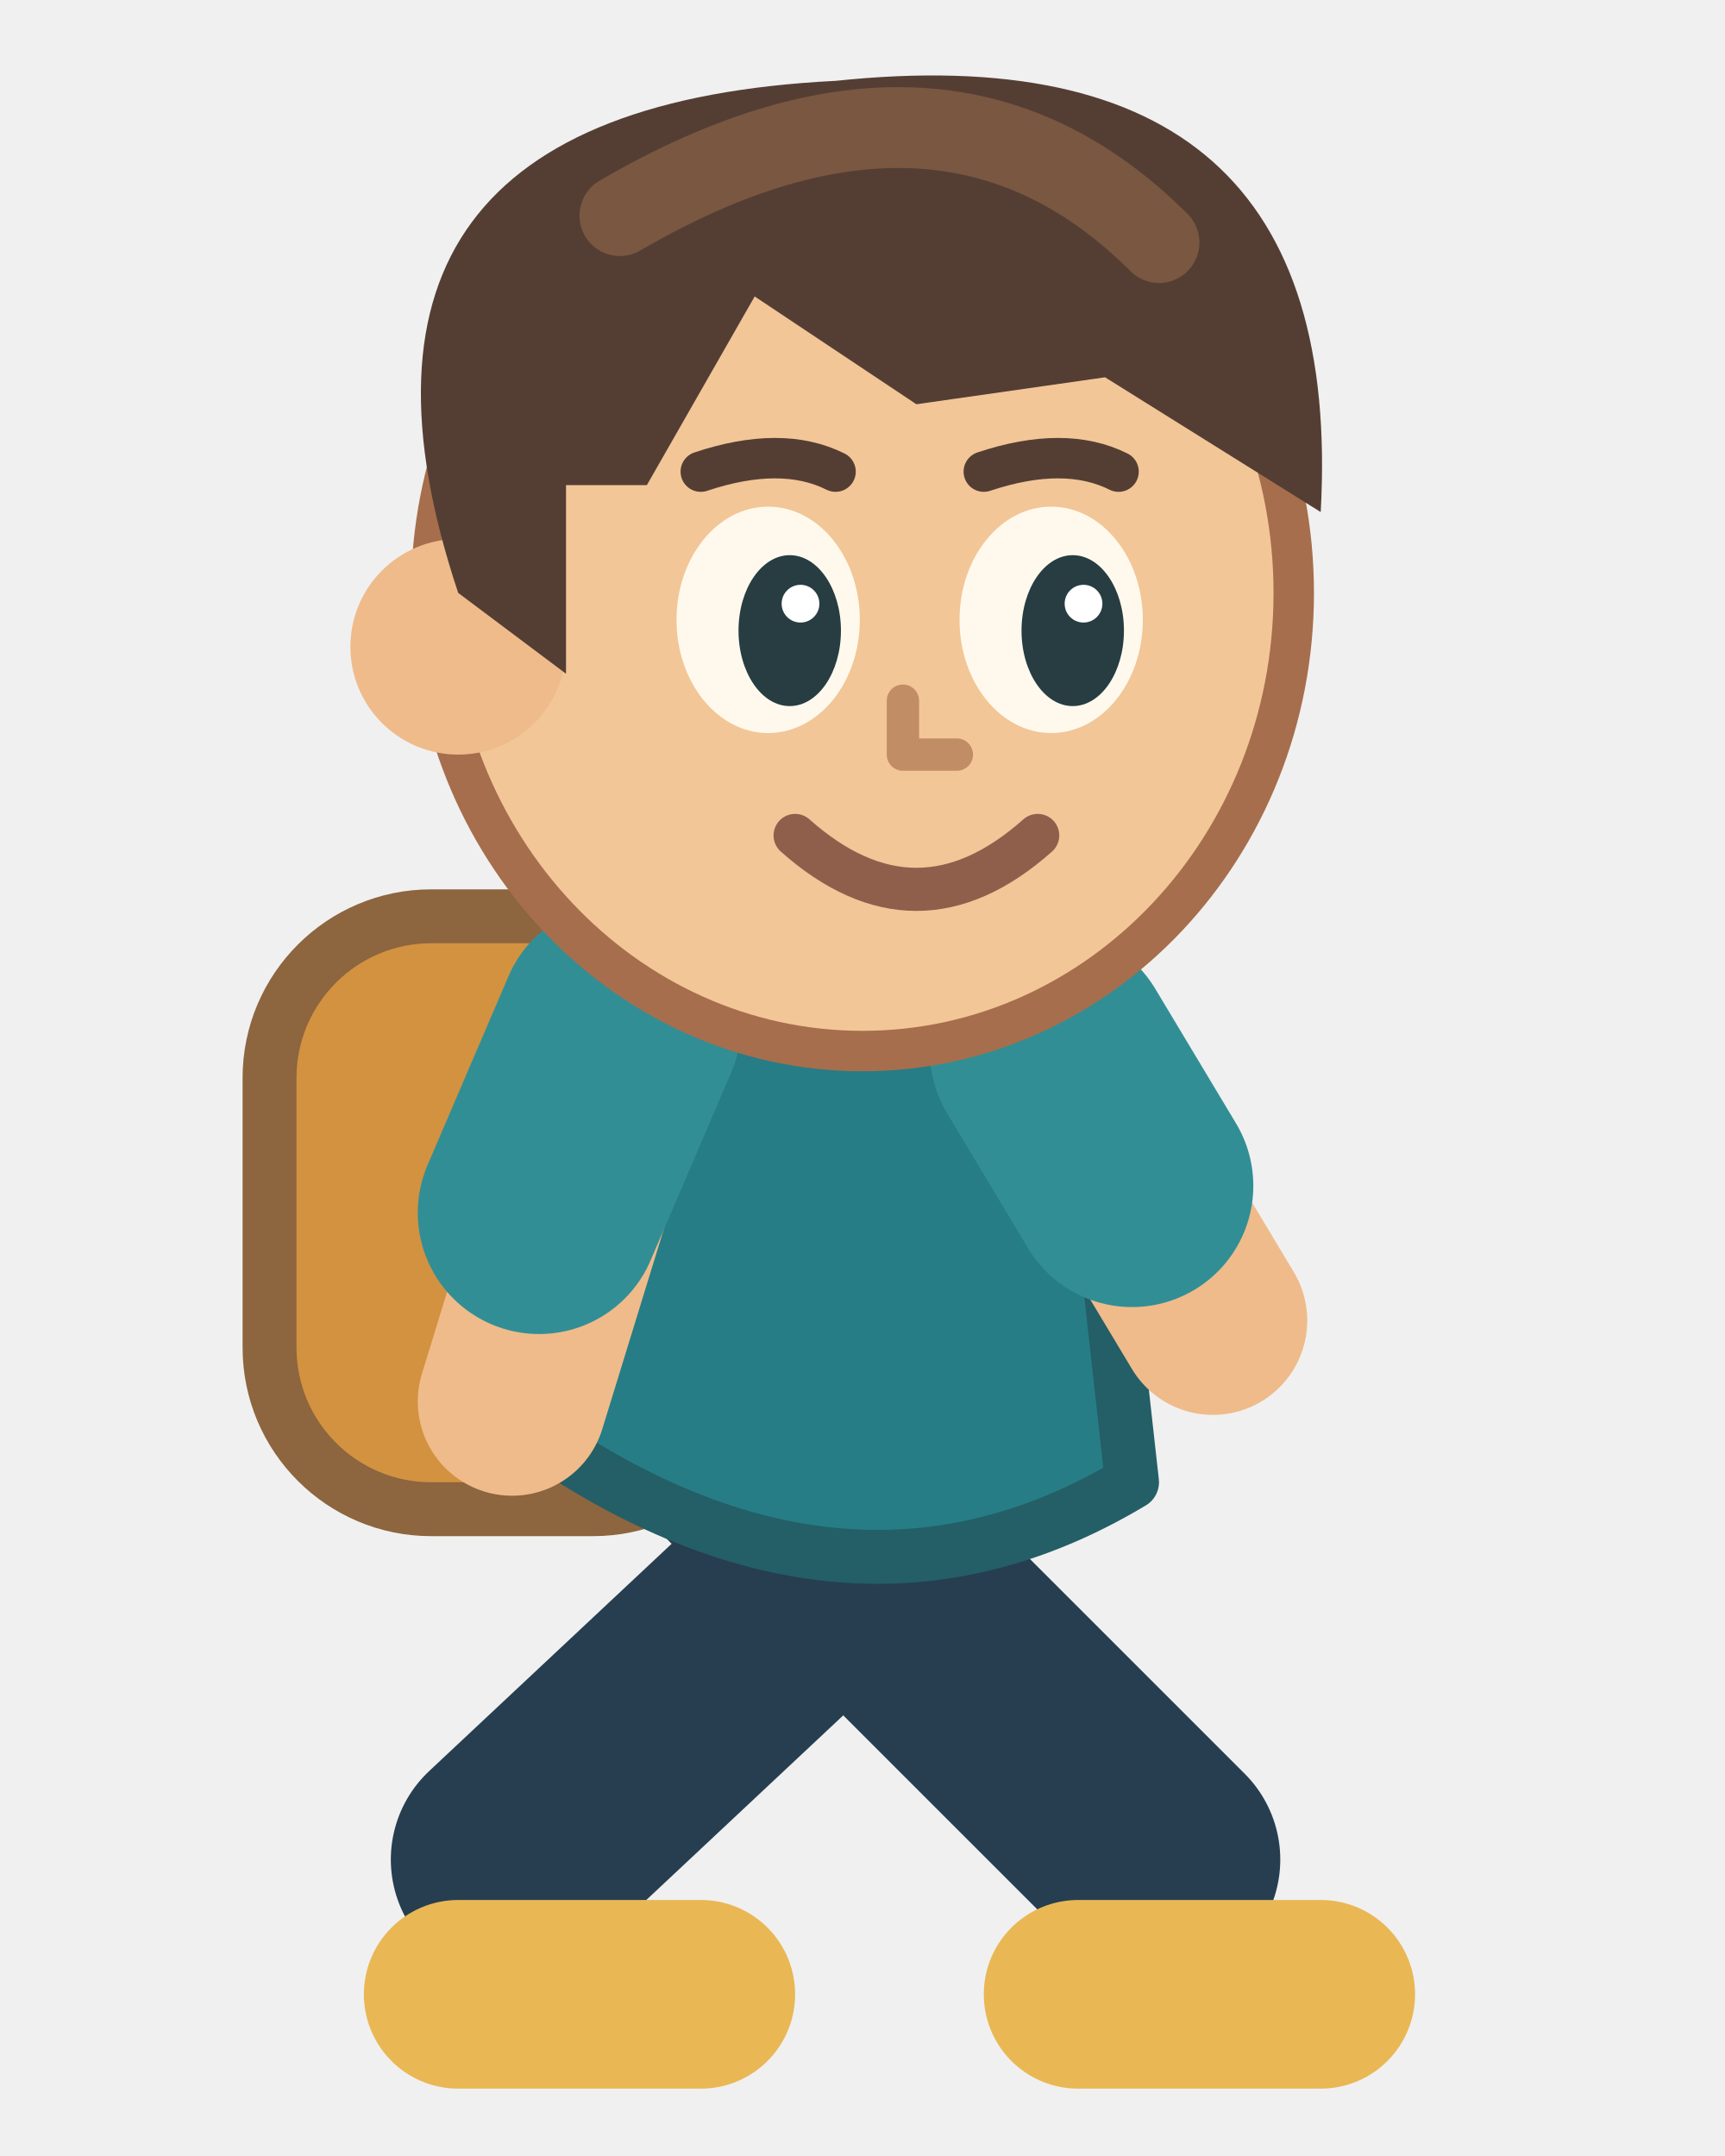
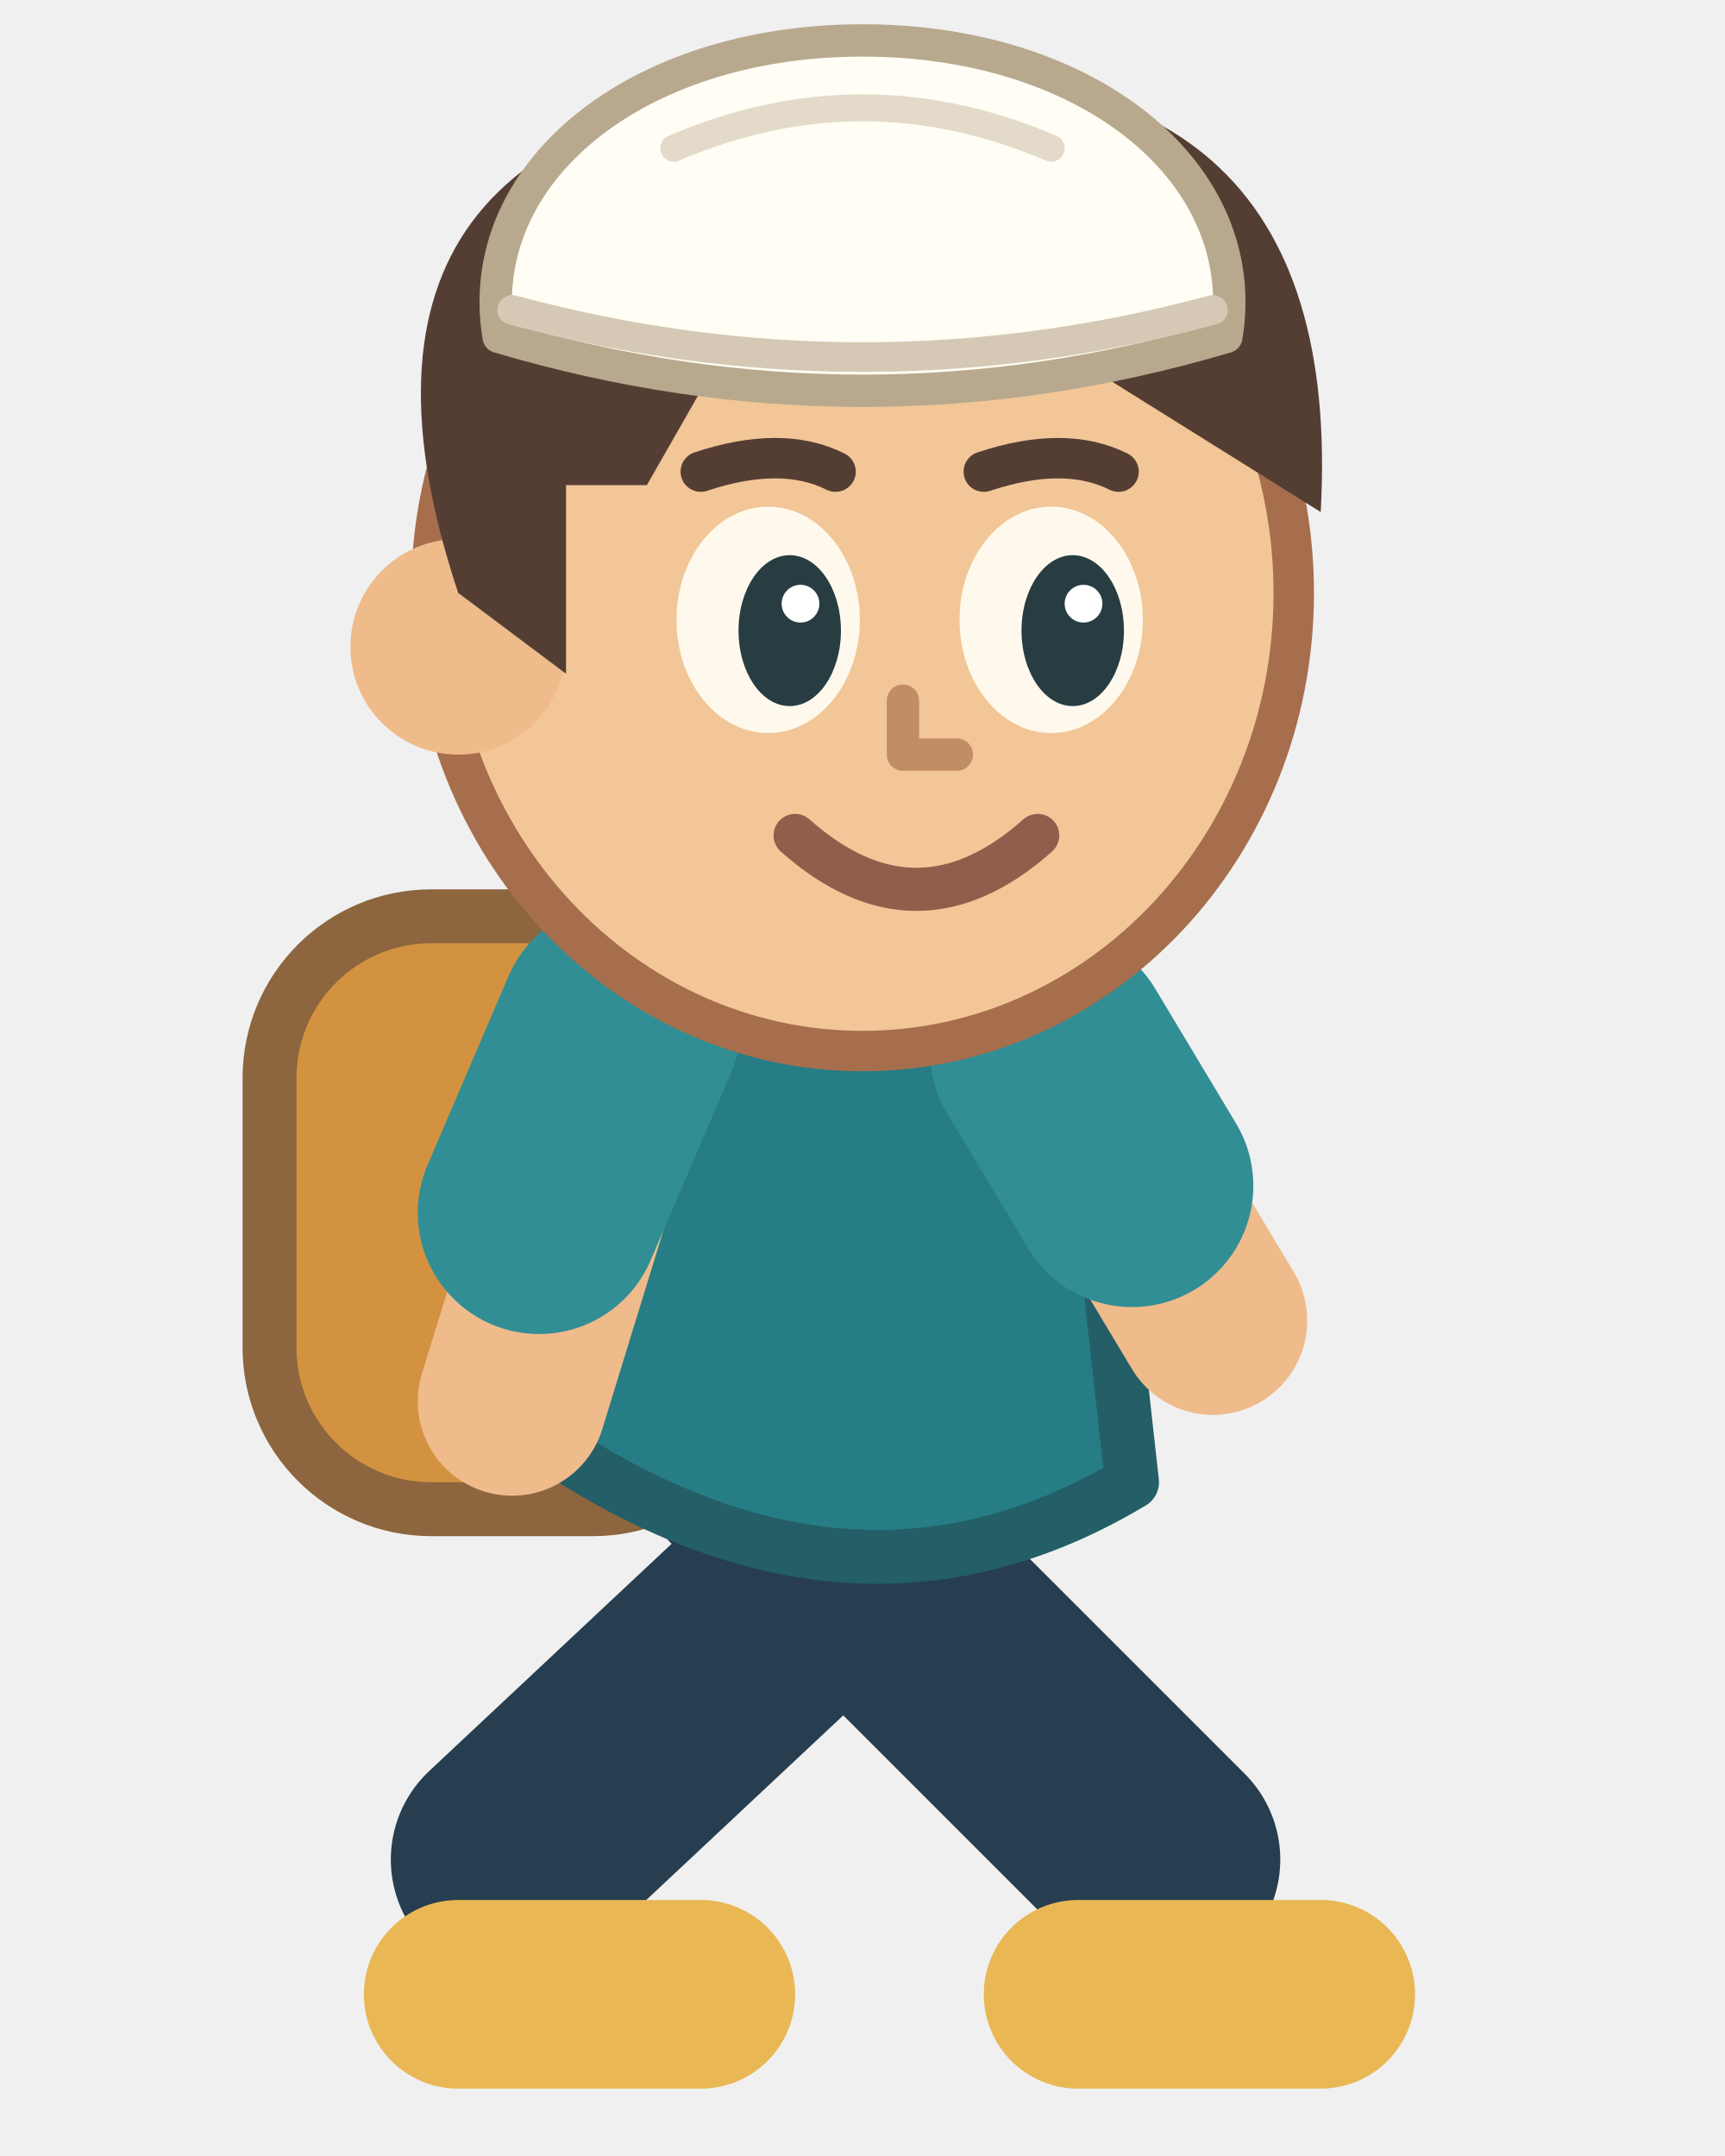
<svg xmlns="http://www.w3.org/2000/svg" width="64" height="80" viewBox="0 0 64 80">
  <g transform="translate(0 0)" stroke-linecap="round" stroke-linejoin="round">
    <path d="M28 54 L43 69 M35 54 L19 69" stroke="#263e50" stroke-width="9" />
    <path d="M40 74h9 M17 74h9" stroke="#e9b754" stroke-width="7" />
    <g transform="translate(0 0)">
      <rect x="10" y="34" width="18" height="22" rx="6" fill="#d29240" stroke="#8d653e" stroke-width="2" />
      <path d="M24 36Q32 32 40 37L42 55Q32 61 21 54Z" fill="#267d85" stroke="#245e66" stroke-width="2" />
      <path d="M23 39L19 52" stroke="#efbb8b" stroke-width="7" />
      <path d="M23 38L20 45" stroke="#328e95" stroke-width="9" />
      <path d="M39 39L45 49" stroke="#efbb8b" stroke-width="7" />
      <path d="M39 39L42 44" stroke="#328e95" stroke-width="9" />
      <rect x="28" y="28" width="10" height="10" rx="4" fill="#e6a777" />
      <ellipse cx="32" cy="22" rx="16" ry="17" fill="#f2c697" stroke="#a66e4c" stroke-width="1.5" />
      <circle cx="17" cy="24" r="4" fill="#efbb8b" />
      <path d="M17 22Q11 4 31 3Q50 1 49 19L41 14L34 15L28 11L24 18L21 18L21 25Z" fill="#543e34" />
      <path d="M23 8Q35 1 43 9" fill="none" stroke="#7a5740" stroke-width="3" />
      <ellipse cx="28.5" cy="23" rx="3.4" ry="4.2" fill="#fff9ed" />
      <ellipse cx="39" cy="23" rx="3.4" ry="4.2" fill="#fff9ed" />
      <ellipse cx="29.3" cy="23.4" rx="1.9" ry="2.8" fill="#273d42" />
      <ellipse cx="39.8" cy="23.4" rx="1.9" ry="2.8" fill="#273d42" />
      <circle cx="29.7" cy="22.4" r="0.7" fill="#fff" />
      <circle cx="40.2" cy="22.4" r="0.7" fill="#fff" />
      <path d="M26 17.5q3-1 5 0 M36.5 17.5q3-1 5 0" fill="none" stroke="#543e34" stroke-width="1.5" />
      <path d="M33.5 26v2h2" fill="none" stroke="#c18d65" stroke-width="1.2" />
      <path d="M29.5 31q4.5 4 9 0" fill="none" stroke="#8f5f4c" stroke-width="1.6" />
+       <path d="M18.5 12.5 C17.5 6.5 23.5 1.5 32 1.5 C40.5 1.5 46.5 6.5 45.5 12.5 Q32 16.5 18.5 12.5Z" fill="#fffdf4" stroke="#b8a98e" stroke-width="1.2" />
+       <path d="M19 11.5 Q32 15 45 11.5" fill="none" stroke="#d5c9b5" stroke-width="1.1" />
+       <path d="M25 5.5 Q32 2.5 39 5.5" fill="none" stroke="#e3dac9" stroke-width="1" />
    </g>
  </g>
</svg>
